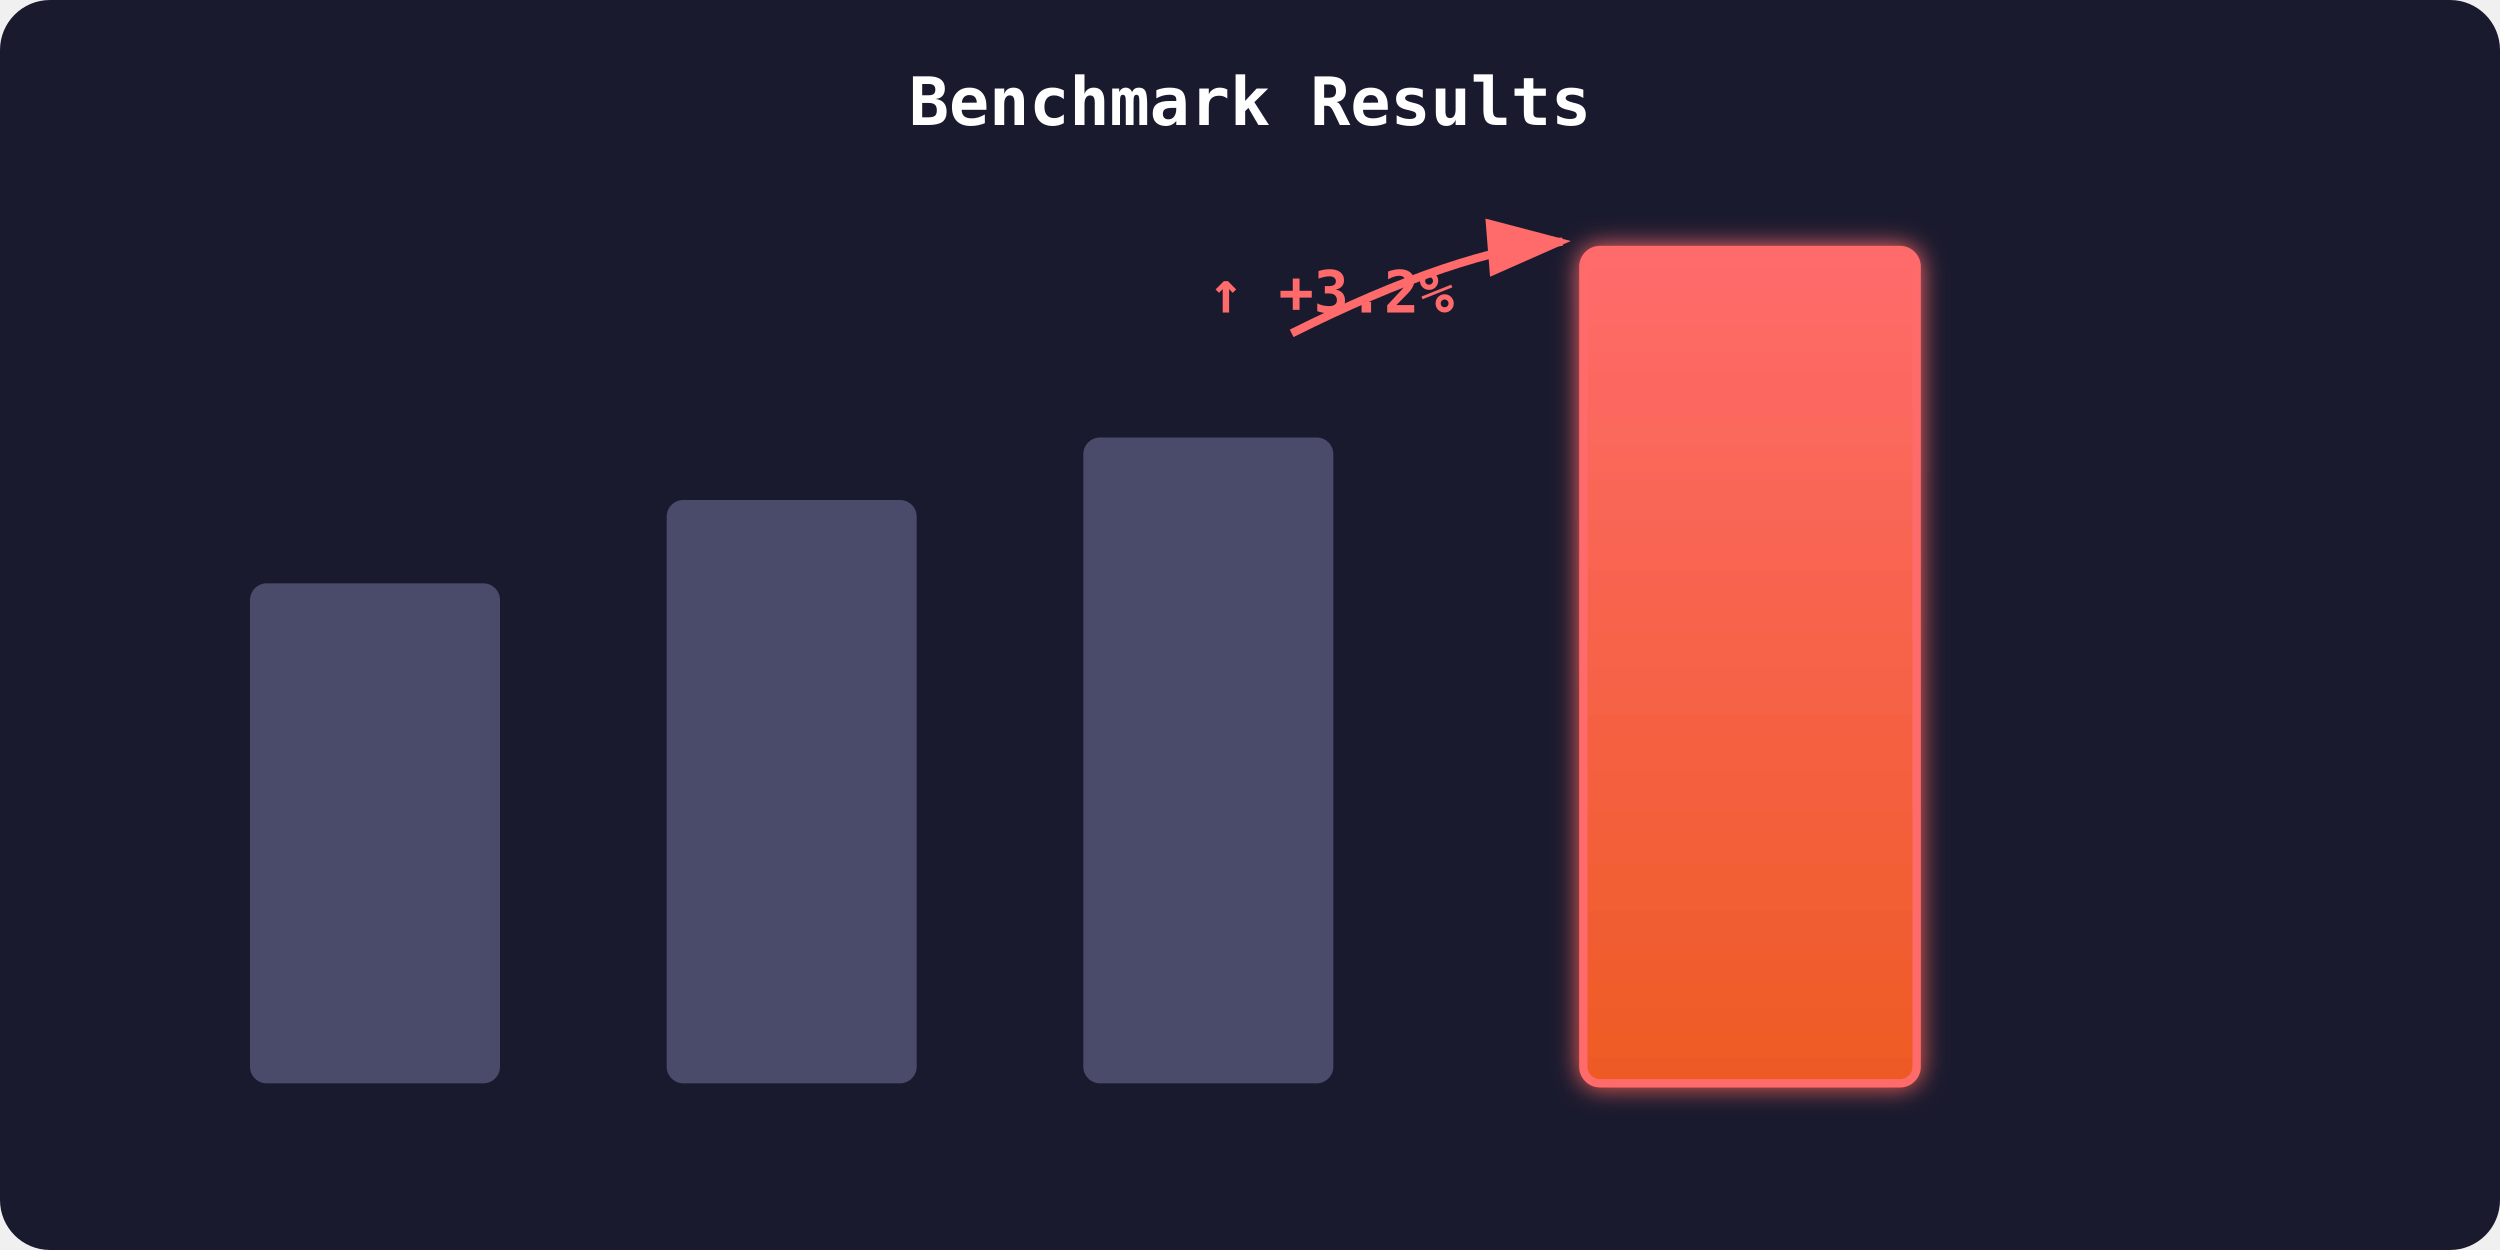
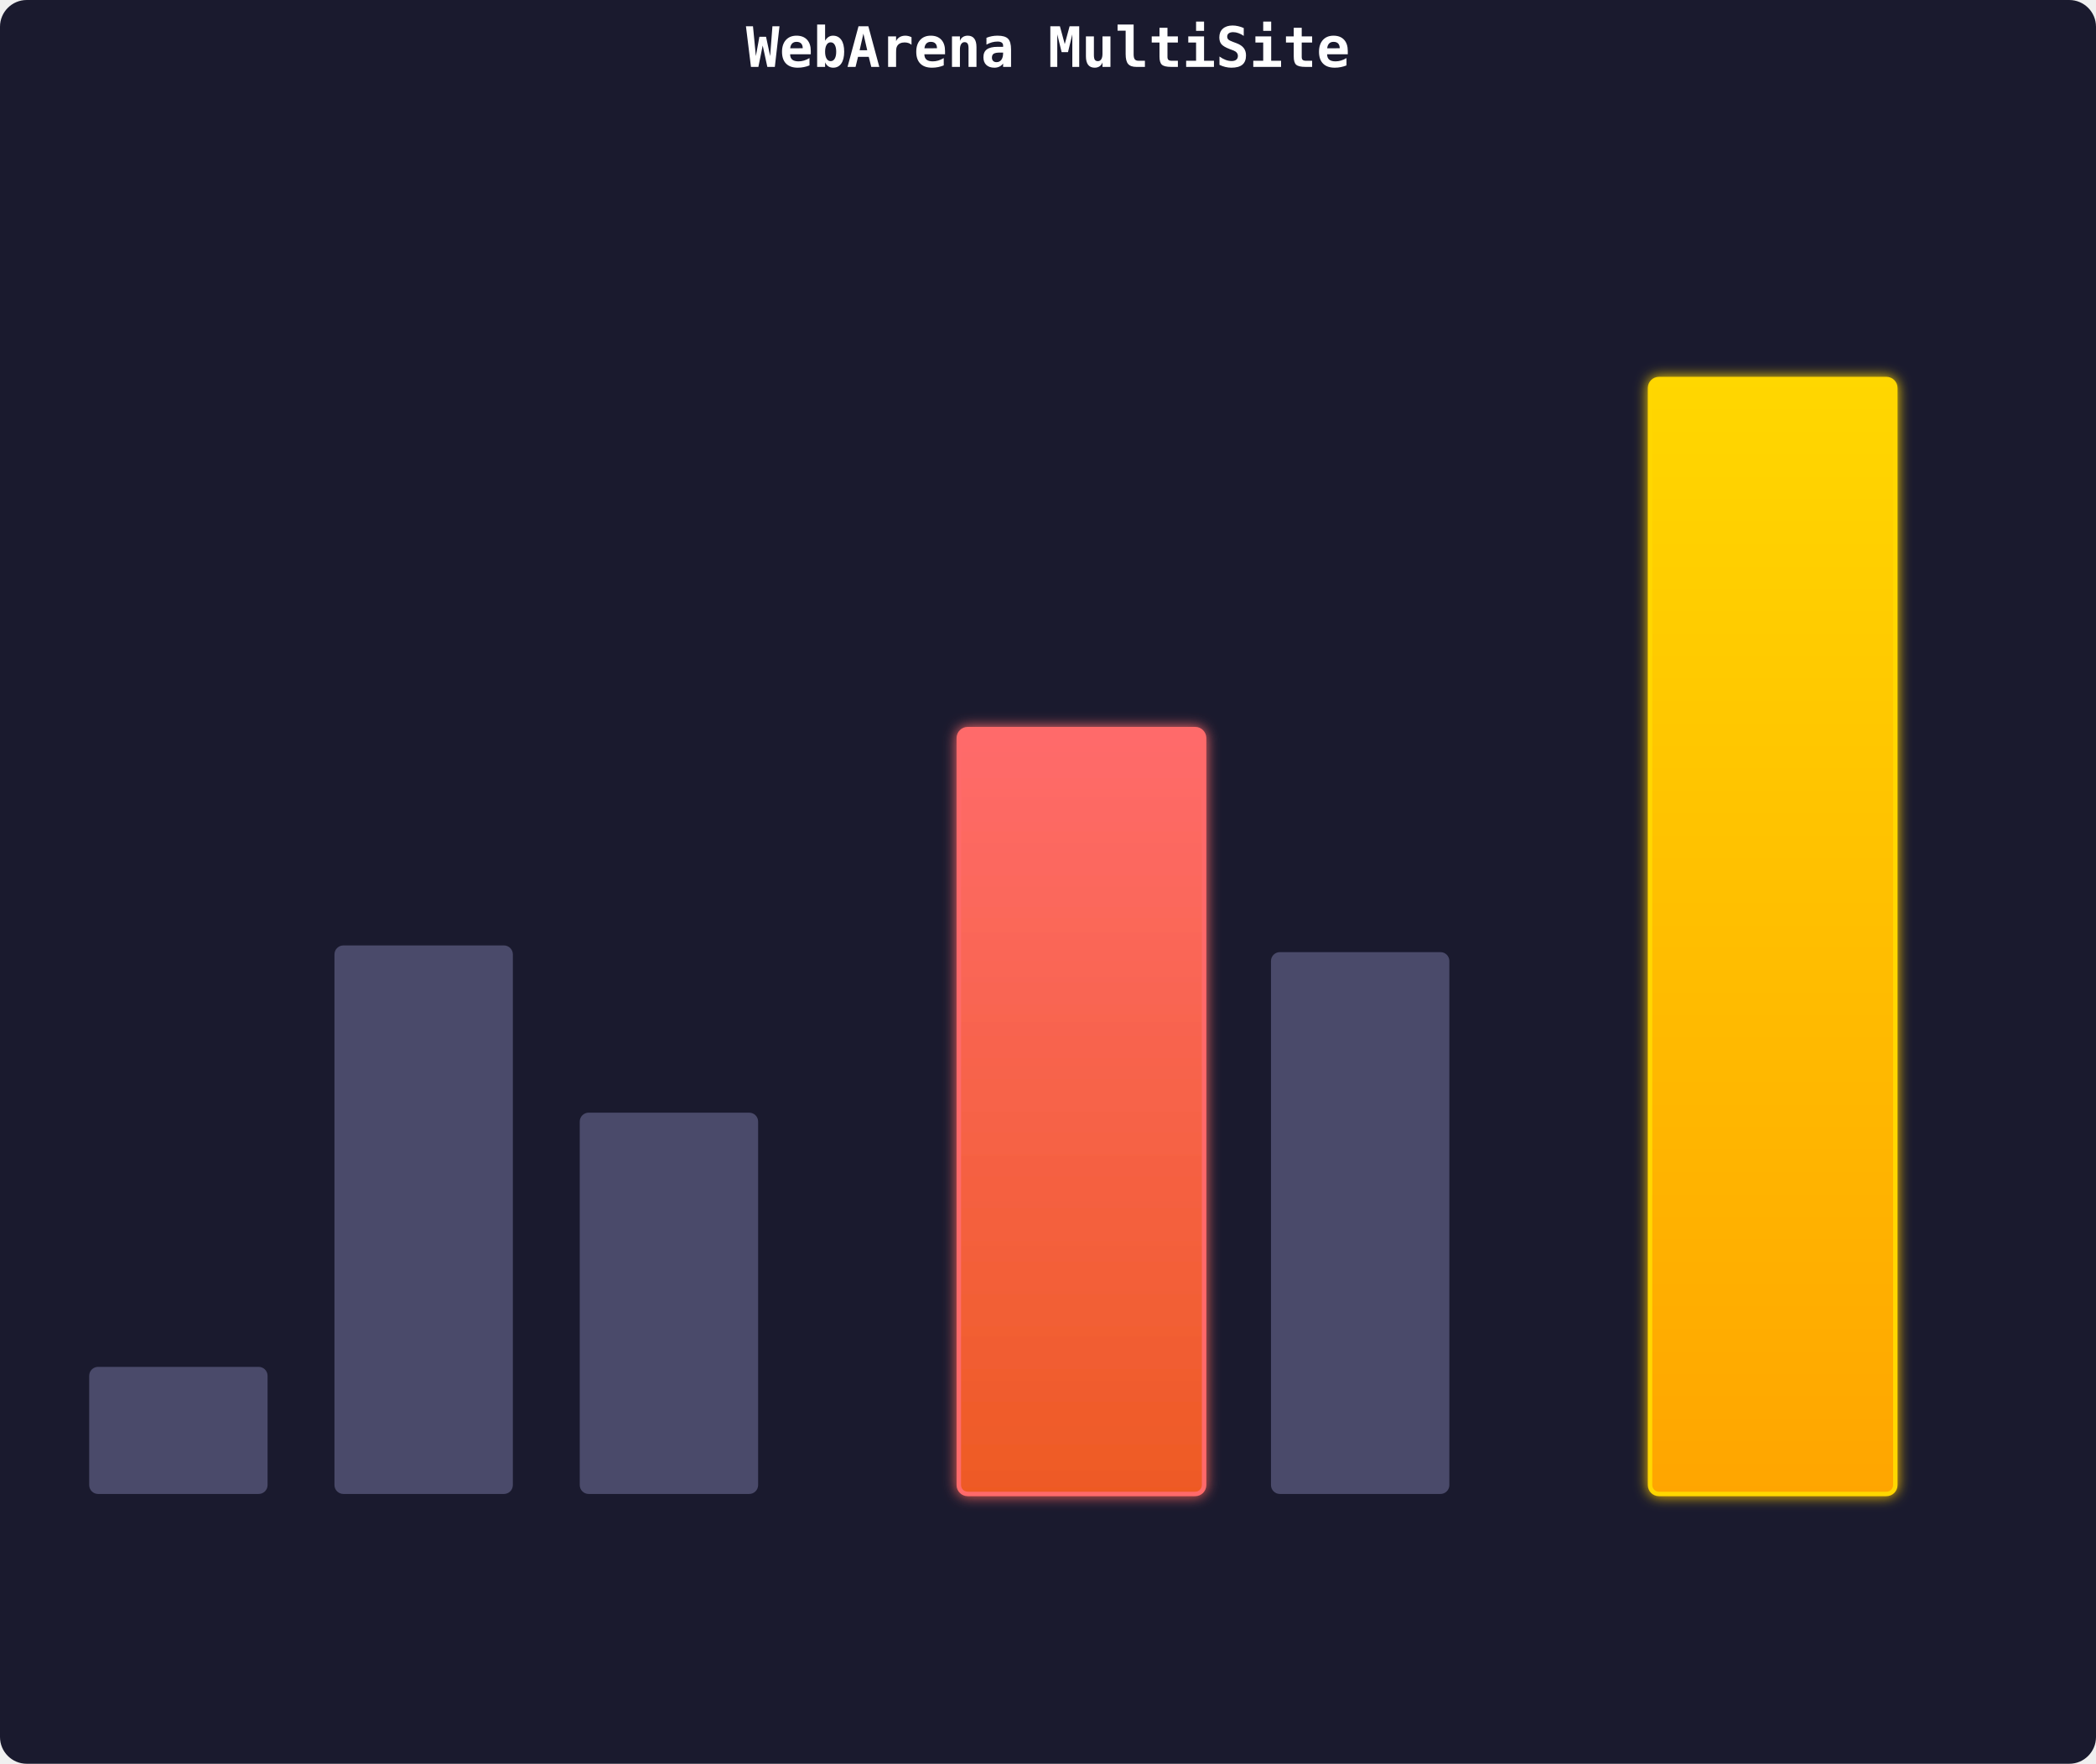
- <svg xmlns="http://www.w3.org/2000/svg" width="100%" viewBox="0 0 600 300" style="max-width: 600px;">
+ <svg xmlns="http://www.w3.org/2000/svg" width="100%" viewBox="0 0 940 791" style="max-width: 940px;">
  <defs>
-     <linearGradient id="oursGrad" x1="0" y1="0" x2="0" y2="1">
+     <linearGradient id="oursGrad-0" x1="0" y1="0" x2="0" y2="1">
      <stop offset="0%" stop-color="#FF6B6B" />
      <stop offset="100%" stop-color="#EE5A24" />
+     </linearGradient>
+     <linearGradient id="oursGrad-1" x1="0" y1="0" x2="0" y2="1">
+       <stop offset="0%" stop-color="#FFD700" />
+       <stop offset="100%" stop-color="#FFA500" />
    </linearGradient>
    <filter id="glow">
      <feGaussianBlur stdDeviation="3" result="coloredBlur" />
      <feMerge>
        <feMergeNode in="coloredBlur" />
        <feMergeNode in="SourceGraphic" />
      </feMerge>
    </filter>
    <style>
      .bar {
        transform-origin: bottom;
-         animation: grow 1s ease-out both;
+         animation: grow 1.0s ease-out both;
      }
      .bar-ours {
        transform-origin: bottom;
-         animation: grow 1s ease-out 0.3s both;
+         animation: grow 1.0s ease-out 0.3s both;
        filter: url(#glow);
      }
      @keyframes grow {
        from { transform: scaleY(0); }
        to   { transform: scaleY(1); }
      }
+ 
      .label {
        opacity: 0;
-         animation: fadeIn 0.5s ease-out 1s both;
+         animation: fadeIn 0.5s ease-out 1.0s both;
      }
      @keyframes fadeIn {
        from { opacity: 0; transform: translateY(-10px); }
        to   { opacity: 1; transform: translateY(0); }
      }
-       /* 箭头闪烁 */
-       .arrow-text {
-         animation: pulse 1.5s ease-in-out 1.5s infinite;
+ 
+       .arrow-group {
+         animation: pulse 2s ease-in-out 4.8s infinite;
      }
      @keyframes pulse {
        0%, 100% { opacity: 1; }
-         50%       { opacity: 0.5; }
+         50%       { opacity: 0.6; }
+       }
+ 
+       .arrow-path-0 {
+         stroke-dasharray: 500;
+         stroke-dashoffset: 500;
+         animation: drawPath-0 0.80s ease-out 1.80s forwards;
+       }
+       @keyframes drawPath-0 {
+         to { stroke-dashoffset: 0; }
+       }
+       .arrow-tip-0 {
+         opacity: 0;
+         animation: showTip-0 0.15s ease-out 2.48s forwards;
+       }
+       @keyframes showTip-0 {
+         to { opacity: 1; }
+       }
+       .arrow-label-0 {
+         opacity: 0;
+         animation: revealLabel-0 0.50s ease-out 2.28s forwards;
+       }
+       @keyframes revealLabel-0 {
+         from { opacity: 0; transform: translateY(6px); }
+         to   { opacity: 1; transform: translateY(0); }
+       }
+       .arrow-path-1 {
+         stroke-dasharray: 500;
+         stroke-dashoffset: 500;
+         animation: drawPath-1 0.80s ease-out 3.00s forwards;
+       }
+       @keyframes drawPath-1 {
+         to { stroke-dashoffset: 0; }
+       }
+       .arrow-tip-1 {
+         opacity: 0;
+         animation: showTip-1 0.15s ease-out 3.68s forwards;
+       }
+       @keyframes showTip-1 {
+         to { opacity: 1; }
+       }
+       .arrow-label-1 {
+         opacity: 0;
+         animation: revealLabel-1 0.50s ease-out 3.48s forwards;
+       }
+       @keyframes revealLabel-1 {
+         from { opacity: 0; transform: translateY(6px); }
+         to   { opacity: 1; transform: translateY(0); }
      }
    </style>
  </defs>
-   <rect width="600" height="300" rx="12" fill="#1a1a2e" />
-   <text x="300" y="30" text-anchor="middle" fill="white" font-size="16" font-weight="bold" font-family="monospace">Benchmark Results</text>
-   <g transform="translate(0, 260)">
-     <rect class="bar" x="60" y="-120" width="60" height="120" rx="4" fill="#4a4a6a" />
-     <rect class="bar" x="160" y="-140" width="60" height="140" rx="4" fill="#4a4a6a" />
-     <rect class="bar" x="260" y="-155" width="60" height="155" rx="4" fill="#4a4a6a" />
-     <rect class="bar-ours" x="380" y="-200" width="80" height="200" rx="4" fill="url(#oursGrad)" stroke="#FF6B6B" stroke-width="2" />
+   <rect width="940" height="791" rx="12" fill="#1a1a2e" />
+   <text x="470" y="30" text-anchor="middle" fill="white" font-size="25" font-weight="bold" font-family="monospace">WebArena MultiSite</text>
+   <g transform="translate(0, 670)">
+     <rect class="bar" x="40" y="-57" width="80" height="57" rx="4" fill="#4a4a6a" />
+     <rect class="bar" x="150" y="-246" width="80" height="246" rx="4" fill="#4a4a6a" />
+     <rect class="bar" x="260" y="-171" width="80" height="171" rx="4" fill="#4a4a6a" />
+     <rect class="bar-ours" x="430" y="-343" width="110" height="343" rx="4" fill="url(#oursGrad-0)" stroke="#FF6B6B" stroke-width="2" />
+     <rect class="bar" x="570" y="-243" width="80" height="243" rx="4" fill="#4a4a6a" />
+     <rect class="bar-ours" x="740" y="-500" width="110" height="500" rx="4" fill="url(#oursGrad-1)" stroke="#FFD700" stroke-width="2" />
  </g>
  <g class="label">
-     <text x="90" y="128" text-anchor="middle" fill="#aaa" font-size="12" font-family="monospace">82.1%</text>
-     <text x="190" y="108" text-anchor="middle" fill="#aaa" font-size="12" font-family="monospace">84.3%</text>
-     <text x="290" y="93" text-anchor="middle" fill="#aaa" font-size="12" font-family="monospace">85.7%</text>
-     <text x="420" y="48" text-anchor="middle" fill="white" font-size="14" font-weight="bold" font-family="monospace">88.9%</text>
-     <text x="90" y="280" text-anchor="middle" fill="#888" font-size="11" font-family="monospace">Baseline</text>
-     <text x="190" y="280" text-anchor="middle" fill="#888" font-size="11" font-family="monospace">Method A</text>
-     <text x="290" y="280" text-anchor="middle" fill="#888" font-size="11" font-family="monospace">Method B</text>
-     <text x="420" y="280" text-anchor="middle" fill="#FF6B6B" font-size="13" font-weight="bold" font-family="monospace">★ Ours</text>
+     <text x="80" y="605" text-anchor="middle" fill="#aaa" font-size="14" font-family="monospace">8.3</text>
+     <text x="190" y="416" text-anchor="middle" fill="#aaa" font-size="14" font-family="monospace">35.8</text>
+     <text x="300" y="491" text-anchor="middle" fill="#aaa" font-size="14" font-family="monospace">25.0</text>
+     <text x="485" y="319" text-anchor="middle" fill="#FF6B6B" font-size="20" font-weight="bold" font-family="monospace">50.0</text>
+     <text x="610" y="419" text-anchor="middle" fill="#aaa" font-size="14" font-family="monospace">35.4</text>
+     <text x="795" y="162" text-anchor="middle" fill="#FFD700" font-size="20" font-weight="bold" font-family="monospace">72.9</text>
+     <text x="80" y="715" text-anchor="middle" transform="rotate(25, 80, 715)" fill="#888" font-size="13" font-family="monospace">WebArena*</text>
+     <text x="190" y="715" text-anchor="middle" transform="rotate(25, 190, 715)" fill="#888" font-size="13" font-family="monospace">Branch and Browse</text>
+     <text x="300" y="715" text-anchor="middle" transform="rotate(25, 300, 715)" fill="#888" font-size="13" font-family="monospace">AgentOccam*</text>
+     <text x="485" y="715" text-anchor="middle" transform="rotate(25, 485, 715)" fill="#FF6B6B" font-size="13" font-weight="bold" font-family="monospace">★ WebNavigator GPT-4o (Ours)</text>
+     <text x="610" y="715" text-anchor="middle" transform="rotate(25, 610, 715)" fill="#888" font-size="13" font-family="monospace">CUGA</text>
+     <text x="795" y="715" text-anchor="middle" transform="rotate(25, 795, 715)" fill="#FFD700" font-size="13" font-weight="bold" font-family="monospace">★ WebNavigator Gemini-2.5-Pro (Ours)</text>
  </g>
-   <g class="arrow-text">
-     <path d="M 310 80 Q 350 60 375 58" stroke="#FF6B6B" stroke-width="2" fill="none" marker-end="url(#arrowhead)" />
-     <text x="290" y="75" fill="#FF6B6B" font-size="14" font-weight="bold" font-family="monospace">↑ +3.2%</text>
+   <g class="arrow-group">
+     <path class="arrow-path-0" d="M 300 469 C 300 287, 396 306, 420 312" stroke="#FF6B6B" stroke-width="3" fill="none" />
+     <polygon class="arrow-tip-0" points="430.0,314.1 410.7,316.4 414.5,302.5" fill="#FF6B6B" />
+     <text class="arrow-label-0" x="360" y="281" text-anchor="middle" fill="#FF6B6B" font-size="32" font-weight="bold" font-family="monospace">↑ +100.0%</text>
  </g>
-   <defs>
-     <marker id="arrowhead" markerWidth="10" markerHeight="7" refX="9" refY="3.5" orient="auto">
-       <polygon points="0 0, 10 3.5, 0 7" fill="#FF6B6B" />
-     </marker>
-   </defs>
+   <g class="arrow-group">
+     <path class="arrow-path-1" d="M 610 397 C 610 130, 706 149, 730 155" stroke="#FFD700" stroke-width="6" fill="none" />
+     <polygon class="arrow-tip-1" points="745.0,160.0 710.8,164.1 717.4,139.4" fill="#FFD700" />
+     <text class="arrow-label-1" x="670" y="124" text-anchor="middle" fill="#FFD700" font-size="50" font-weight="bold" font-family="monospace">↑ +105.9%</text>
+   </g>
</svg>
